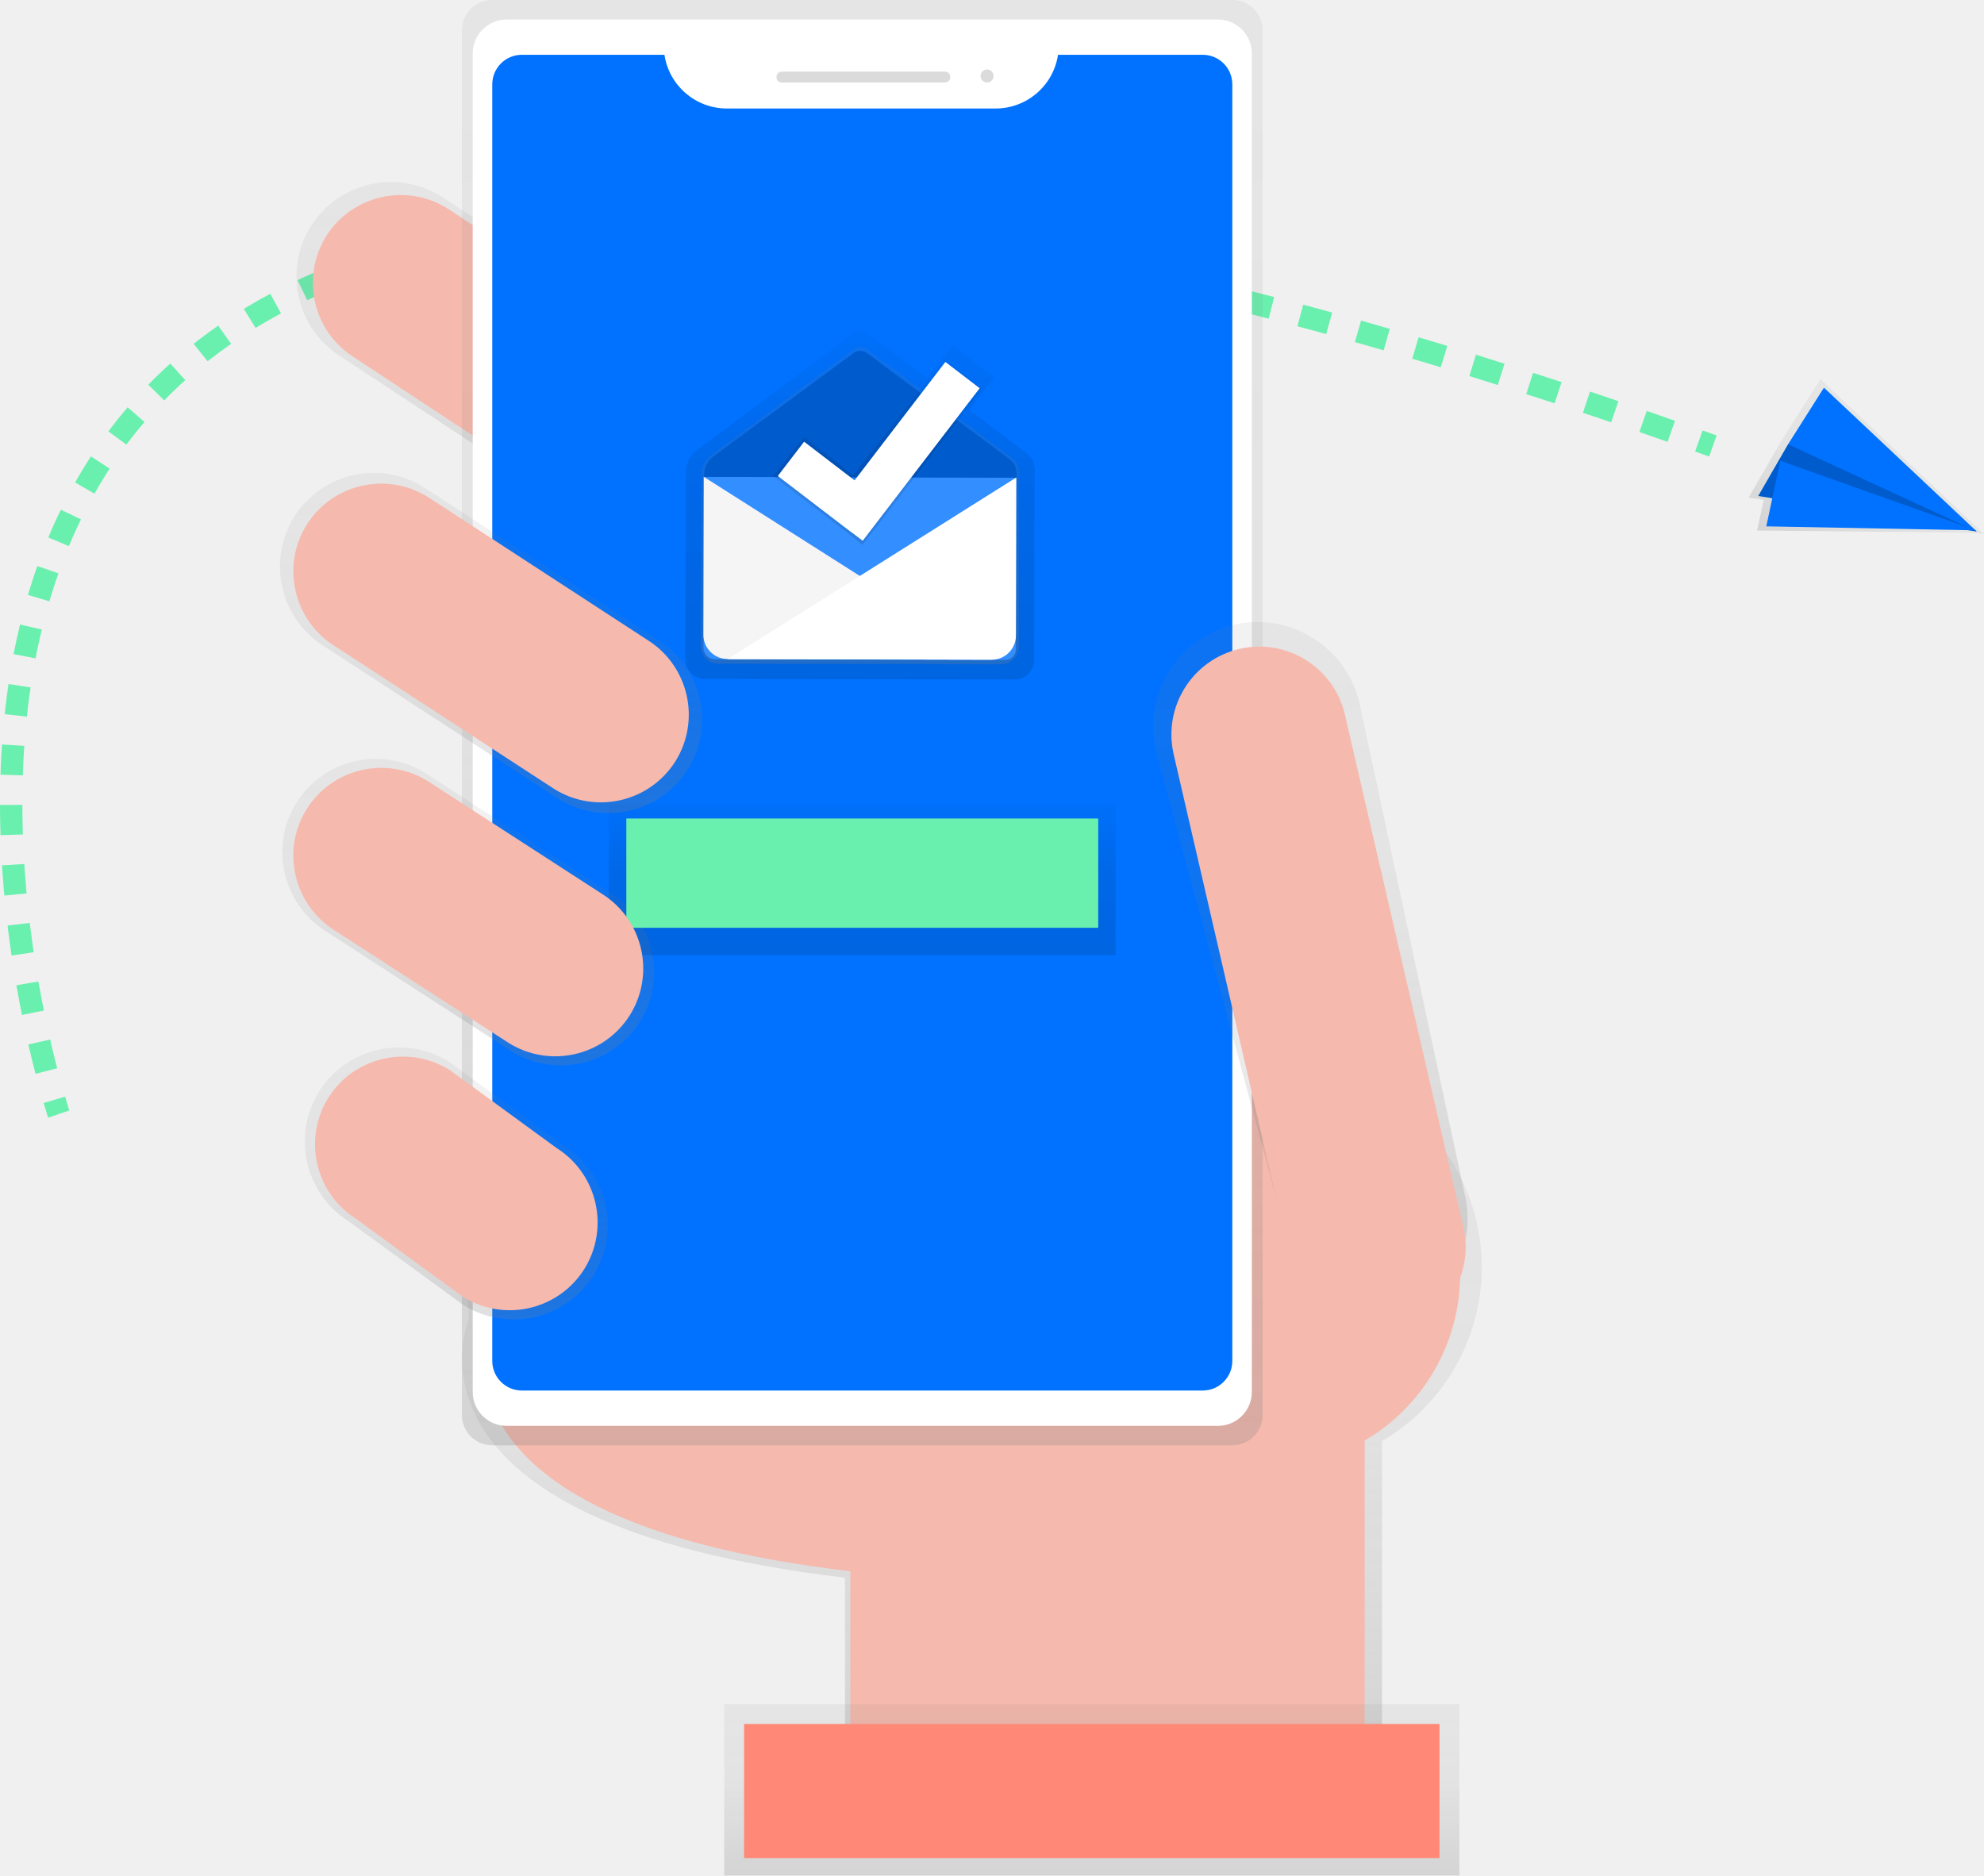
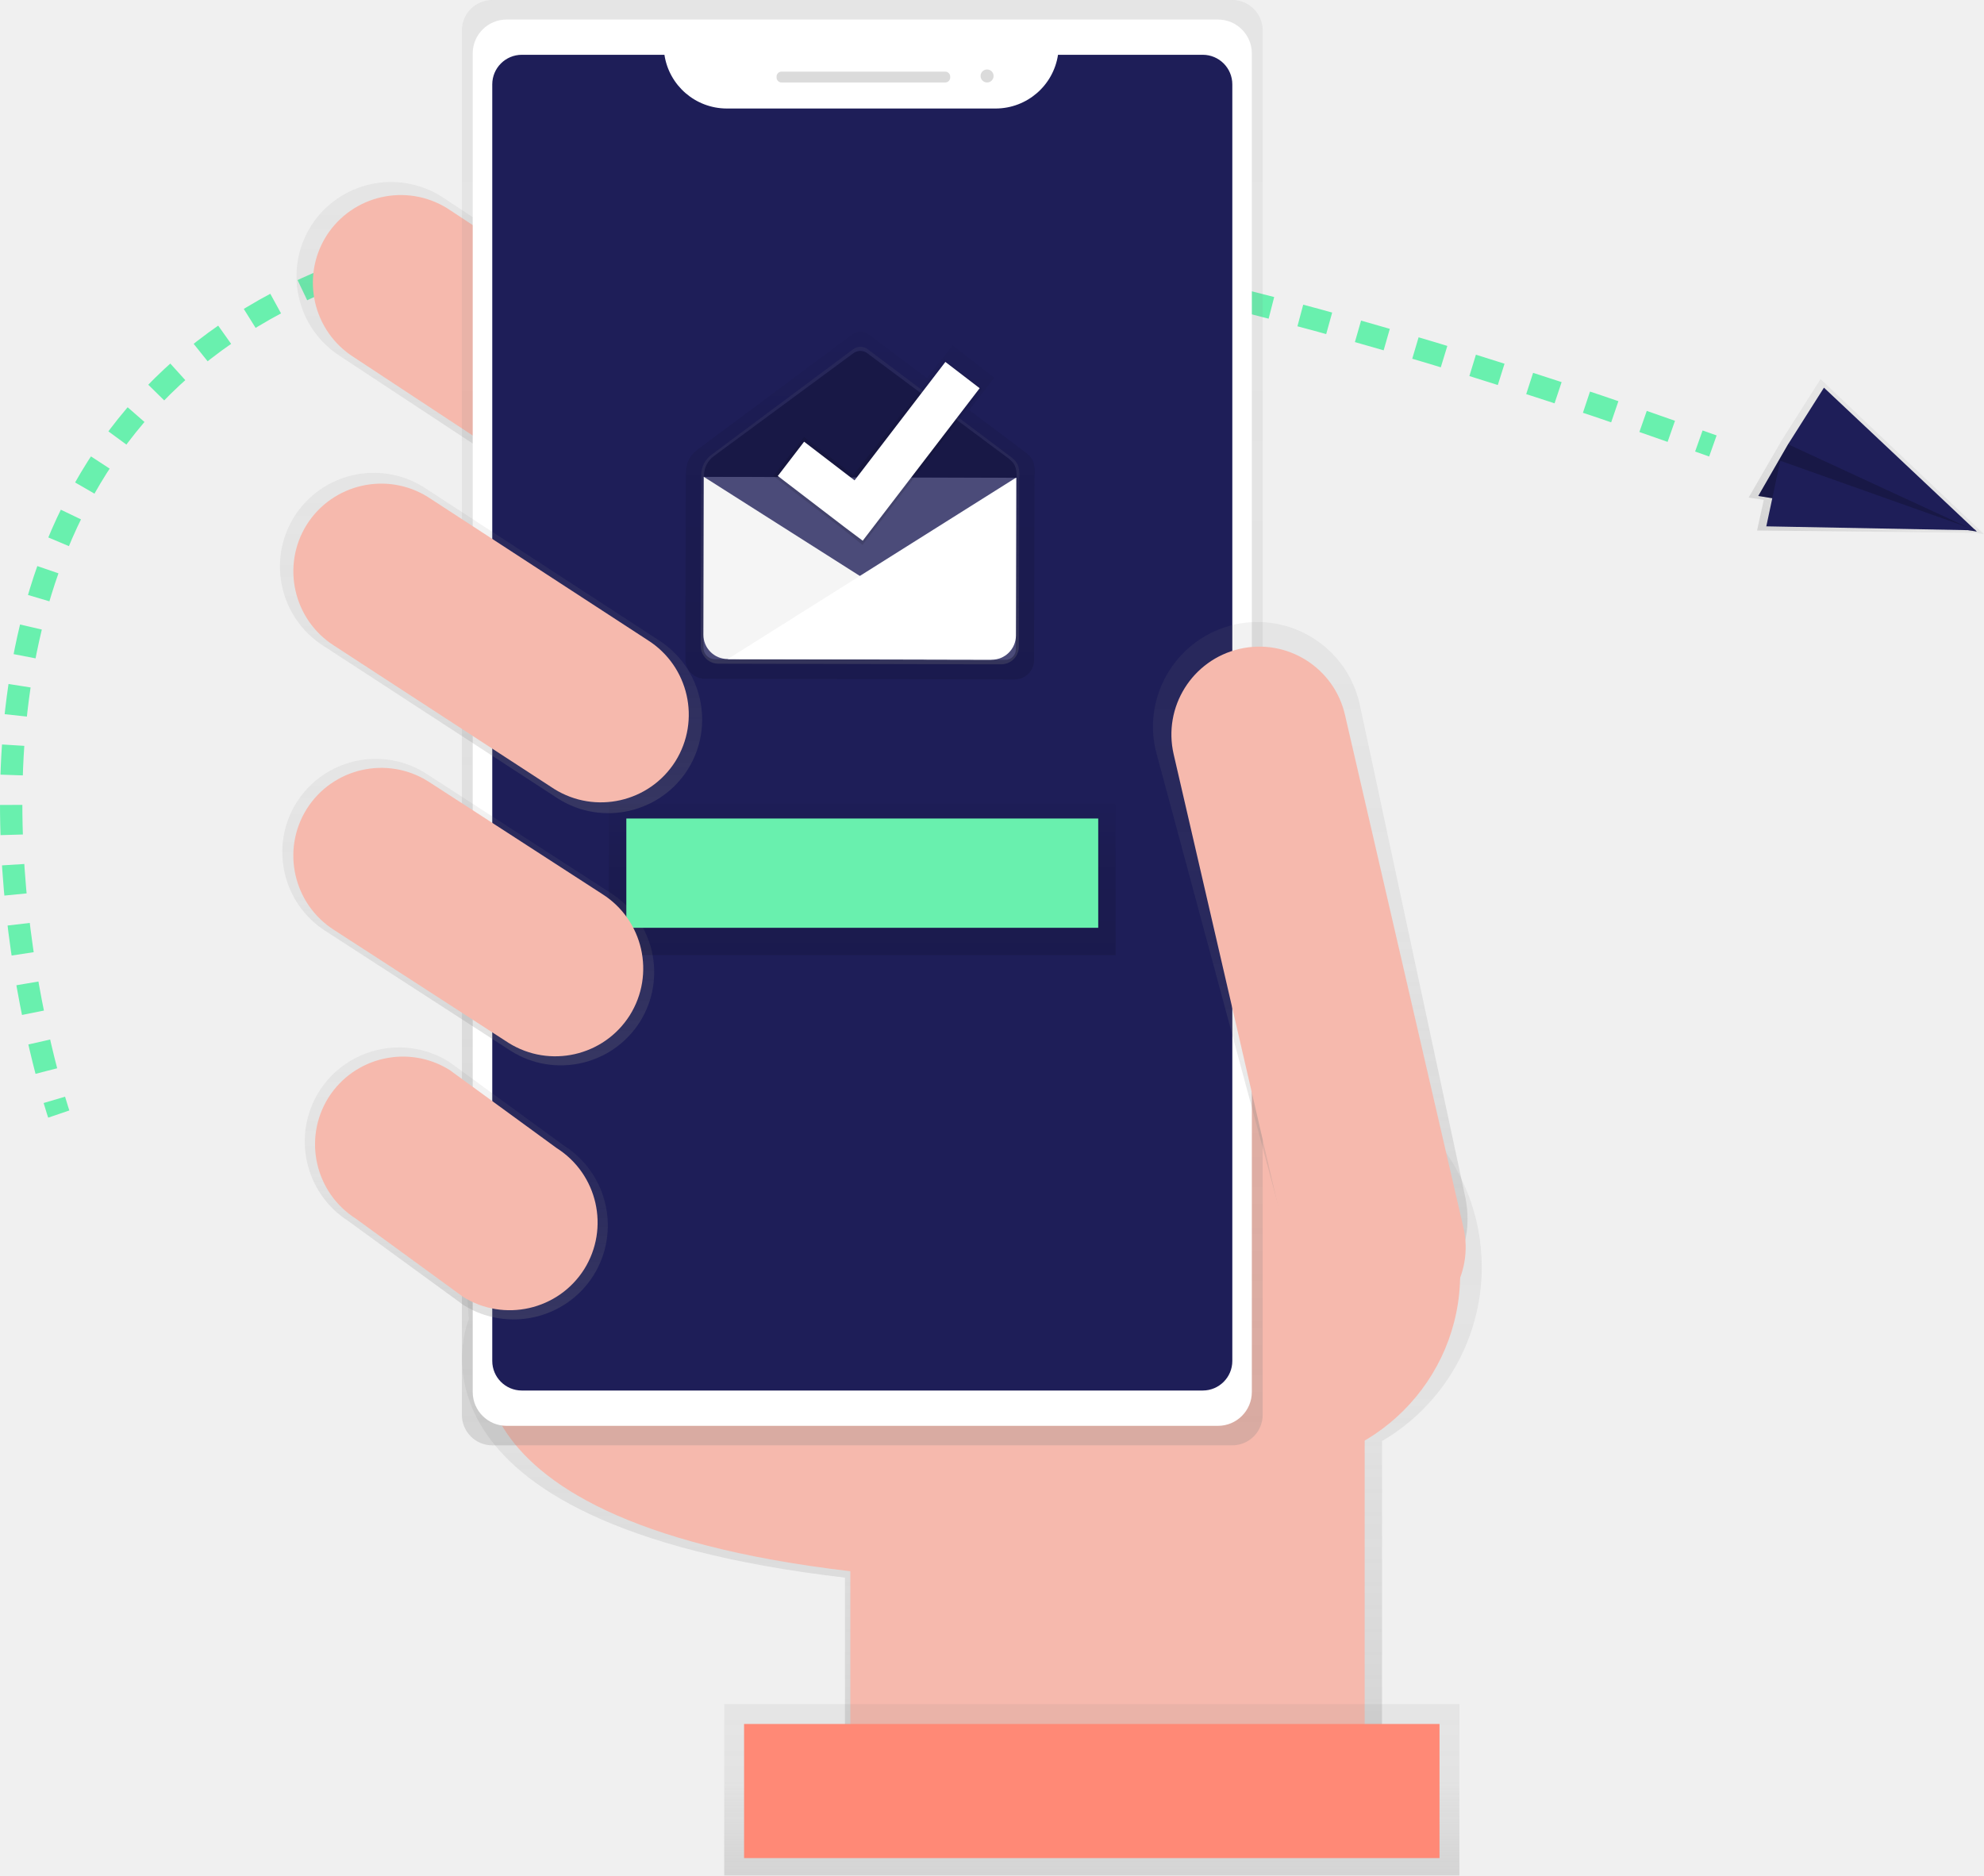
<svg xmlns="http://www.w3.org/2000/svg" xmlns:xlink="http://www.w3.org/1999/xlink" id="daa92041-3bd8-464c-9c92-61b3fade74bd" data-name="Layer 1" width="798.82" height="755.15" viewBox="0 0 798.82 755.15">
  <defs>
    <linearGradient id="15164562-d11a-4880-a4be-123e1b3db71d" x1="589.65" y1="790.71" x2="589.65" y2="501.48" gradientTransform="translate(0.01 -0.01)" gradientUnits="userSpaceOnUse">
      <stop offset="0" stop-color="gray" stop-opacity="0.25" />
      <stop offset="0.54" stop-color="gray" stop-opacity="0.12" />
      <stop offset="1" stop-color="gray" stop-opacity="0.1" />
    </linearGradient>
    <linearGradient id="4387c4a6-2b07-43b0-875b-db8294e1d525" x1="411.34" y1="295.04" x2="411.34" y2="145.7" xlink:href="#15164562-d11a-4880-a4be-123e1b3db71d" />
    <linearGradient id="b3ecf4c1-be91-4dc4-9933-d34be9a535f7" x1="545.52" y1="654.39" x2="545.52" y2="72.43" gradientTransform="translate(-198.33 -72.44)" xlink:href="#15164562-d11a-4880-a4be-123e1b3db71d" />
    <linearGradient id="a2779652-f4e8-430c-84f8-85803e1803c0" x1="725.88" y1="600.13" x2="725.88" y2="322.86" xlink:href="#15164562-d11a-4880-a4be-123e1b3db71d" />
    <linearGradient id="21cc8c64-f270-4c0a-a12f-47a949bb1355" x1="637.94" y1="827.57" x2="637.94" y2="758.57" gradientTransform="translate(-198.33 -72.44)" xlink:href="#15164562-d11a-4880-a4be-123e1b3db71d" />
    <linearGradient id="1cb52d5d-ff8e-4354-9b08-01122ab0b5ee" x1="544.65" y1="346" x2="544.65" y2="205.86" gradientUnits="userSpaceOnUse">
      <stop offset="0" stop-opacity="0.12" />
      <stop offset="0.55" stop-opacity="0.09" />
      <stop offset="1" stop-opacity="0.02" />
    </linearGradient>
    <linearGradient id="081aff01-d630-4567-81f7-f799dc64c22c" x1="544.65" y1="339.86" x2="544.65" y2="212" gradientTransform="matrix(1, 0, 0, 1, 0, 0)" xlink:href="#15164562-d11a-4880-a4be-123e1b3db71d" />
    <linearGradient id="53983704-70f1-484c-b4a9-0fefea28f4ed" x1="551.34" y1="291.95" x2="551.34" y2="217.12" gradientTransform="translate(-197.33 -73.75) rotate(0.13)" xlink:href="#1cb52d5d-ff8e-4354-9b08-01122ab0b5ee" />
    <linearGradient id="07be2ee9-c937-4187-b89e-5aac7e382593" x1="396.05" y1="399.86" x2="396.05" y2="262.83" xlink:href="#15164562-d11a-4880-a4be-123e1b3db71d" />
    <linearGradient id="41444764-58a6-4e8b-8ef1-42407163ea5e" x1="386.87" y1="501.4" x2="386.87" y2="378" xlink:href="#15164562-d11a-4880-a4be-123e1b3db71d" />
    <linearGradient id="d5f06af9-7d77-4f55-b81c-ea1018bd06e7" x1="382.07" y1="603.69" x2="382.07" y2="494.16" xlink:href="#15164562-d11a-4880-a4be-123e1b3db71d" />
    <linearGradient id="a0f95284-1d1b-41ad-8ba2-df33ef14eff8" x1="347.18" y1="384.57" x2="347.18" y2="323.57" xlink:href="#1cb52d5d-ff8e-4354-9b08-01122ab0b5ee" />
    <linearGradient id="bf099e8a-7ee0-495a-b39d-11459c4d4e21" x1="958.8" y1="334.16" x2="958.8" y2="269.01" gradientTransform="translate(104.71 -563.96) rotate(32.36)" xlink:href="#15164562-d11a-4880-a4be-123e1b3db71d" />
  </defs>
  <path d="M222,521s-.68-2-1.78-5.72" transform="translate(-198.34 -72.43)" fill="none" stroke="#69f0ae" stroke-miterlimit="10" stroke-width="9" />
  <path d="M217,503.68C192.69,410.08,116.9-21.3,876.66,248" transform="translate(-198.34 -72.43)" fill="none" stroke="#69f0ae" stroke-miterlimit="10" stroke-width="9" stroke-dasharray="12.04 12.04" />
  <path d="M882.35,250l5.65,2" transform="translate(-198.34 -72.43)" fill="none" stroke="#69f0ae" stroke-miterlimit="10" stroke-width="9" />
  <path d="M794.94,582.69a81.21,81.21,0,0,0-161-15.14l-249.59-6.77,2.74,42.88s-35.59,82.12,151.46,104v83H754.79v-138A81.16,81.16,0,0,0,794.94,582.69Z" transform="translate(-198.34 -72.43)" fill="url(#15164562-d11a-4880-a4be-123e1b3db71d)" />
  <path d="M395.66,605.46s-34.08,78.64,145.05,99.62v79.52H747.8V574L393,564.39Z" transform="translate(-198.34 -72.43)" fill="#f6b9ad" />
  <path d="M499.16,277.29h0a38.18,38.18,0,0,1-52.5,11.93L335.47,215.95a38.18,38.18,0,0,1-11.93-52.5h0A38.18,38.18,0,0,1,376,151.52l111.19,73.27A38.18,38.18,0,0,1,499.16,277.29Z" transform="translate(-198.34 -72.43)" fill="url(#4387c4a6-2b07-43b0-875b-db8294e1d525)" />
  <path d="M493,273.28h0a35.49,35.49,0,0,1-48.8,11.09L340.81,216.26a35.49,35.49,0,0,1-11.09-48.8h0a35.49,35.49,0,0,1,48.8-11.09l103.37,68.12A35.49,35.49,0,0,1,493,273.28Z" transform="translate(-198.34 -72.43)" fill="#f6b9ad" />
  <circle cx="510.14" cy="512.94" r="77.77" fill="#f6b9ad" />
  <rect x="185.97" width="322.42" height="581.96" rx="12.25" ry="12.25" fill="url(#b3ecf4c1-be91-4dc4-9933-d34be9a535f7)" />
  <rect x="190.33" y="7.87" width="313.7" height="566.24" rx="13.64" ry="13.64" fill="#fff" />
-   <path d="M624.33,94.49a25.43,25.43,0,0,1-25.07,21.63H490.92a25.43,25.43,0,0,1-25.06-21.63H408.46a11.91,11.91,0,0,0-11.92,11.91v514a11.91,11.91,0,0,0,11.91,11.92H682.59a11.91,11.91,0,0,0,11.92-11.91v-514A11.91,11.91,0,0,0,682.6,94.49Z" transform="translate(-198.34 -72.43)" fill="#0072ff" />
+   <path d="M624.33,94.49a25.43,25.43,0,0,1-25.07,21.63H490.92a25.43,25.43,0,0,1-25.06-21.63H408.46a11.91,11.91,0,0,0-11.92,11.91v514a11.91,11.91,0,0,0,11.91,11.92H682.59a11.91,11.91,0,0,0,11.92-11.91v-514A11.91,11.91,0,0,0,682.6,94.49Z" transform="translate(-198.34 -72.43)" fill="#1e1e58" />
  <rect x="312.67" y="28.84" width="69.91" height="4.37" rx="2" ry="2" fill="#dbdbdb" />
  <circle cx="397.43" cy="30.59" r="2.62" fill="#dbdbdb" />
  <path d="M758.76,599.08h0c-22.57,5.22-38.06-9.5-43.28-32.06L663.62,374.46a42.24,42.24,0,0,1,31.55-50.51h0a42.24,42.24,0,0,1,50.51,31.55L788,553C793.22,575.6,781.32,593.86,758.76,599.08Z" transform="translate(-198.34 -72.43)" fill="url(#a2779652-f4e8-430c-84f8-85803e1803c0)" />
  <rect x="693.86" y="330.01" width="70.78" height="282.61" rx="35.39" ry="35.39" transform="translate(-285.75 103.91) rotate(-13.01)" fill="#f6b9ad" />
  <rect x="291.59" y="686.15" width="296" height="69" fill="url(#21cc8c64-f270-4c0a-a12f-47a949bb1355)" />
  <rect x="299.59" y="694.15" width="280" height="54" fill="#ff8976" />
  <path d="M611.56,254.81l-22.94-17.27,10-13-16.69-13.1L571.5,224.66l-23.59-17.75a5.19,5.19,0,0,0-6.23,0l-62.53,46.55c-2.37,2-4.59,4.29-4.61,9.53h-.07l-.16,71.72h0v3.19a7.82,7.82,0,0,0,7.8,7.84h3.08l59.29.13,62.38.14a7.82,7.82,0,0,0,7.84-7.8l.17-74.78H615C615,258.18,613.93,256.81,611.56,254.81Z" transform="translate(-198.34 -72.43)" fill="url(#1cb52d5d-ff8e-4354-9b08-01122ab0b5ee)" />
  <path d="M608.84,264.52c0-4.78-1-6-3.14-7.85L547.63,213a4.74,4.74,0,0,0-5.69,0l-57.05,42.48a10.06,10.06,0,0,0-4.2,8.69h-.06l-.15,65.44h0v2.91a7.14,7.14,0,0,0,7.12,7.15h2.81l54.1.12,56.91.13a7.14,7.14,0,0,0,7.15-7.12l.15-68.23Z" transform="translate(-198.34 -72.43)" fill="url(#081aff01-d630-4567-81f7-f799dc64c22c)" />
-   <path d="M481.61,264.55H607.44a0,0,0,0,1,0,0v69.23a4.18,4.18,0,0,1-4.18,4.18h-117a4.61,4.61,0,0,1-4.61-4.61V264.55a0,0,0,0,1,0,0Z" transform="translate(-197.67 -73.64) rotate(0.13)" fill="#0072ff" />
+   <path d="M481.61,264.55H607.44a0,0,0,0,1,0,0v69.23a4.18,4.18,0,0,1-4.18,4.18h-117a4.61,4.61,0,0,1-4.61-4.61V264.55a0,0,0,0,1,0,0Z" transform="translate(-197.67 -73.64) rotate(0.13)" fill="#1e1e58" />
  <path d="M481.61,264.55H607.44a0,0,0,0,1,0,0v69.23a4.18,4.18,0,0,1-4.18,4.18h-117a4.61,4.61,0,0,1-4.61-4.61V264.55a0,0,0,0,1,0,0Z" transform="translate(-197.67 -73.64) rotate(0.13)" fill="#fff" opacity="0.2" />
  <path d="M481.69,264.41,481.55,328a9.77,9.77,0,0,0,9.75,9.79l106.29.24" transform="translate(-198.34 -72.43)" fill="#f5f5f5" />
  <path d="M607.53,264.69l-.14,63.63a9.77,9.77,0,0,1-9.79,9.75l-106.29-.24" transform="translate(-198.34 -72.43)" fill="#fff" />
-   <path d="M541.93,214.66l-56,41.3a9.75,9.75,0,0,0-4.13,8.45l125.89.4c0-4.65-1-5.87-3.08-7.63l-57.05-42.5A4.69,4.69,0,0,0,541.93,214.66Z" transform="translate(-198.34 -72.43)" fill="#0072ff" />
+   <path d="M541.93,214.66l-56,41.3a9.75,9.75,0,0,0-4.13,8.45l125.89.4c0-4.65-1-5.87-3.08-7.63l-57.05-42.5A4.69,4.69,0,0,0,541.93,214.66Z" transform="translate(-198.34 -72.43)" fill="#1e1e58" />
  <path d="M541.93,214.66l-56,41.3a9.75,9.75,0,0,0-4.13,8.45l125.89.4c0-4.65-1-5.87-3.08-7.63l-57.05-42.5A4.69,4.69,0,0,0,541.93,214.66Z" transform="translate(-198.34 -72.43)" opacity="0.2" />
  <polygon points="395.56 156.6 380.33 144.66 343.52 191.28 323.74 175.94 311.35 191.69 340.14 213.68 340.14 213.68 347.28 219.41 395.56 156.6" fill="url(#53983704-70f1-484c-b4a9-0fefea28f4ed)" />
  <polygon points="394.44 156.31 380.64 145.73 344.07 193.42 323.76 177.85 313.17 191.65 340.38 212.49 340.38 212.49 347.36 217.72 394.44 156.31" fill="#fff" />
  <path d="M475.28,382.24h0a37.9,37.9,0,0,1-52.11,11.84l-94.5-61.53a37.9,37.9,0,0,1-11.84-52.11h0a37.9,37.9,0,0,1,52.11-11.84l94.5,61.53A37.9,37.9,0,0,1,475.28,382.24Z" transform="translate(-198.34 -72.43)" fill="url(#07be2ee9-c937-4187-b89e-5aac7e382593)" />
  <path d="M470.26,379h0a35.49,35.49,0,0,1-48.8,11.09l-88.51-57.63a35.49,35.49,0,0,1-11.09-48.8h0a35.49,35.49,0,0,1,48.8-11.09l88.51,57.63A35.49,35.49,0,0,1,470.26,379Z" transform="translate(-198.34 -72.43)" fill="#f6b9ad" />
  <path d="M456,483.86h0a37.72,37.72,0,0,1-51.87,11.79L329.55,447.4a37.72,37.72,0,0,1-11.79-51.87h0a37.72,37.72,0,0,1,51.87-11.79L444.2,432A37.72,37.72,0,0,1,456,483.86Z" transform="translate(-198.34 -72.43)" fill="url(#41444764-58a6-4e8b-8ef1-42407163ea5e)" />
  <path d="M437.28,586h0a38.06,38.06,0,0,1-52.34,11.9L338.75,564.2a38.06,38.06,0,0,1-11.9-52.34h0A38.06,38.06,0,0,1,379.19,500l46.19,33.69A38.06,38.06,0,0,1,437.28,586Z" transform="translate(-198.34 -72.43)" fill="url(#d5f06af9-7d77-4f55-b81c-ea1018bd06e7)" />
  <path d="M433.55,583.49h0a35.49,35.49,0,0,1-48.8,11.09l-43.07-31.42a35.49,35.49,0,0,1-11.09-48.8h0a35.49,35.49,0,0,1,48.8-11.09l43.07,31.42A35.49,35.49,0,0,1,433.55,583.49Z" transform="translate(-198.34 -72.43)" fill="#f6b9ad" />
  <rect x="245.18" y="323.57" width="204" height="61" fill="url(#a0f95284-1d1b-41ad-8ba2-df33ef14eff8)" />
  <rect x="252.18" y="329.57" width="190" height="44" fill="#69f0ae" />
  <polygon points="795.23 214.52 798.82 215.08 798.26 214.55 798.56 214.55 798.09 214.39 733 152.66 717.2 177.59 704.06 200.33 710.15 201.28 707.45 213.6 795.23 214.52" fill="url(#bf099e8a-7ee0-495a-b39d-11459c4d4e21)" />
-   <polygon points="719.93 178.89 707.93 199.7 795.93 214.03 739.25 174.56 719.93 178.89" fill="#0072ff" />
+   <polygon points="719.93 178.89 707.93 199.7 795.93 214.03 739.25 174.56 719.93 178.89" fill="#1e1e58" />
  <polygon points="719.93 178.89 707.93 199.7 795.93 214.03 739.25 174.56 719.93 178.89" opacity="0.2" />
-   <polygon points="734.38 156.09 795.93 214.03 719.93 178.89 734.38 156.09" fill="#0072ff" />
-   <polygon points="711.17 211.93 795.69 213.54 716.79 185.52 711.17 211.93" fill="#0072ff" />
+   <polygon points="734.38 156.09 795.93 214.03 719.93 178.89 734.38 156.09" fill="#1e1e58" />
+   <polygon points="711.17 211.93 795.69 213.54 716.79 185.52 711.17 211.93" fill="#1e1e58" />
  <path d="M451.9,481.25h0a35.49,35.49,0,0,1-48.8,11.09l-70.16-45.4a35.49,35.49,0,0,1-11.09-48.8h0A35.49,35.49,0,0,1,370.65,387l70.16,45.4A35.49,35.49,0,0,1,451.9,481.25Z" transform="translate(-198.34 -72.43)" fill="#f6b9ad" />
</svg>
